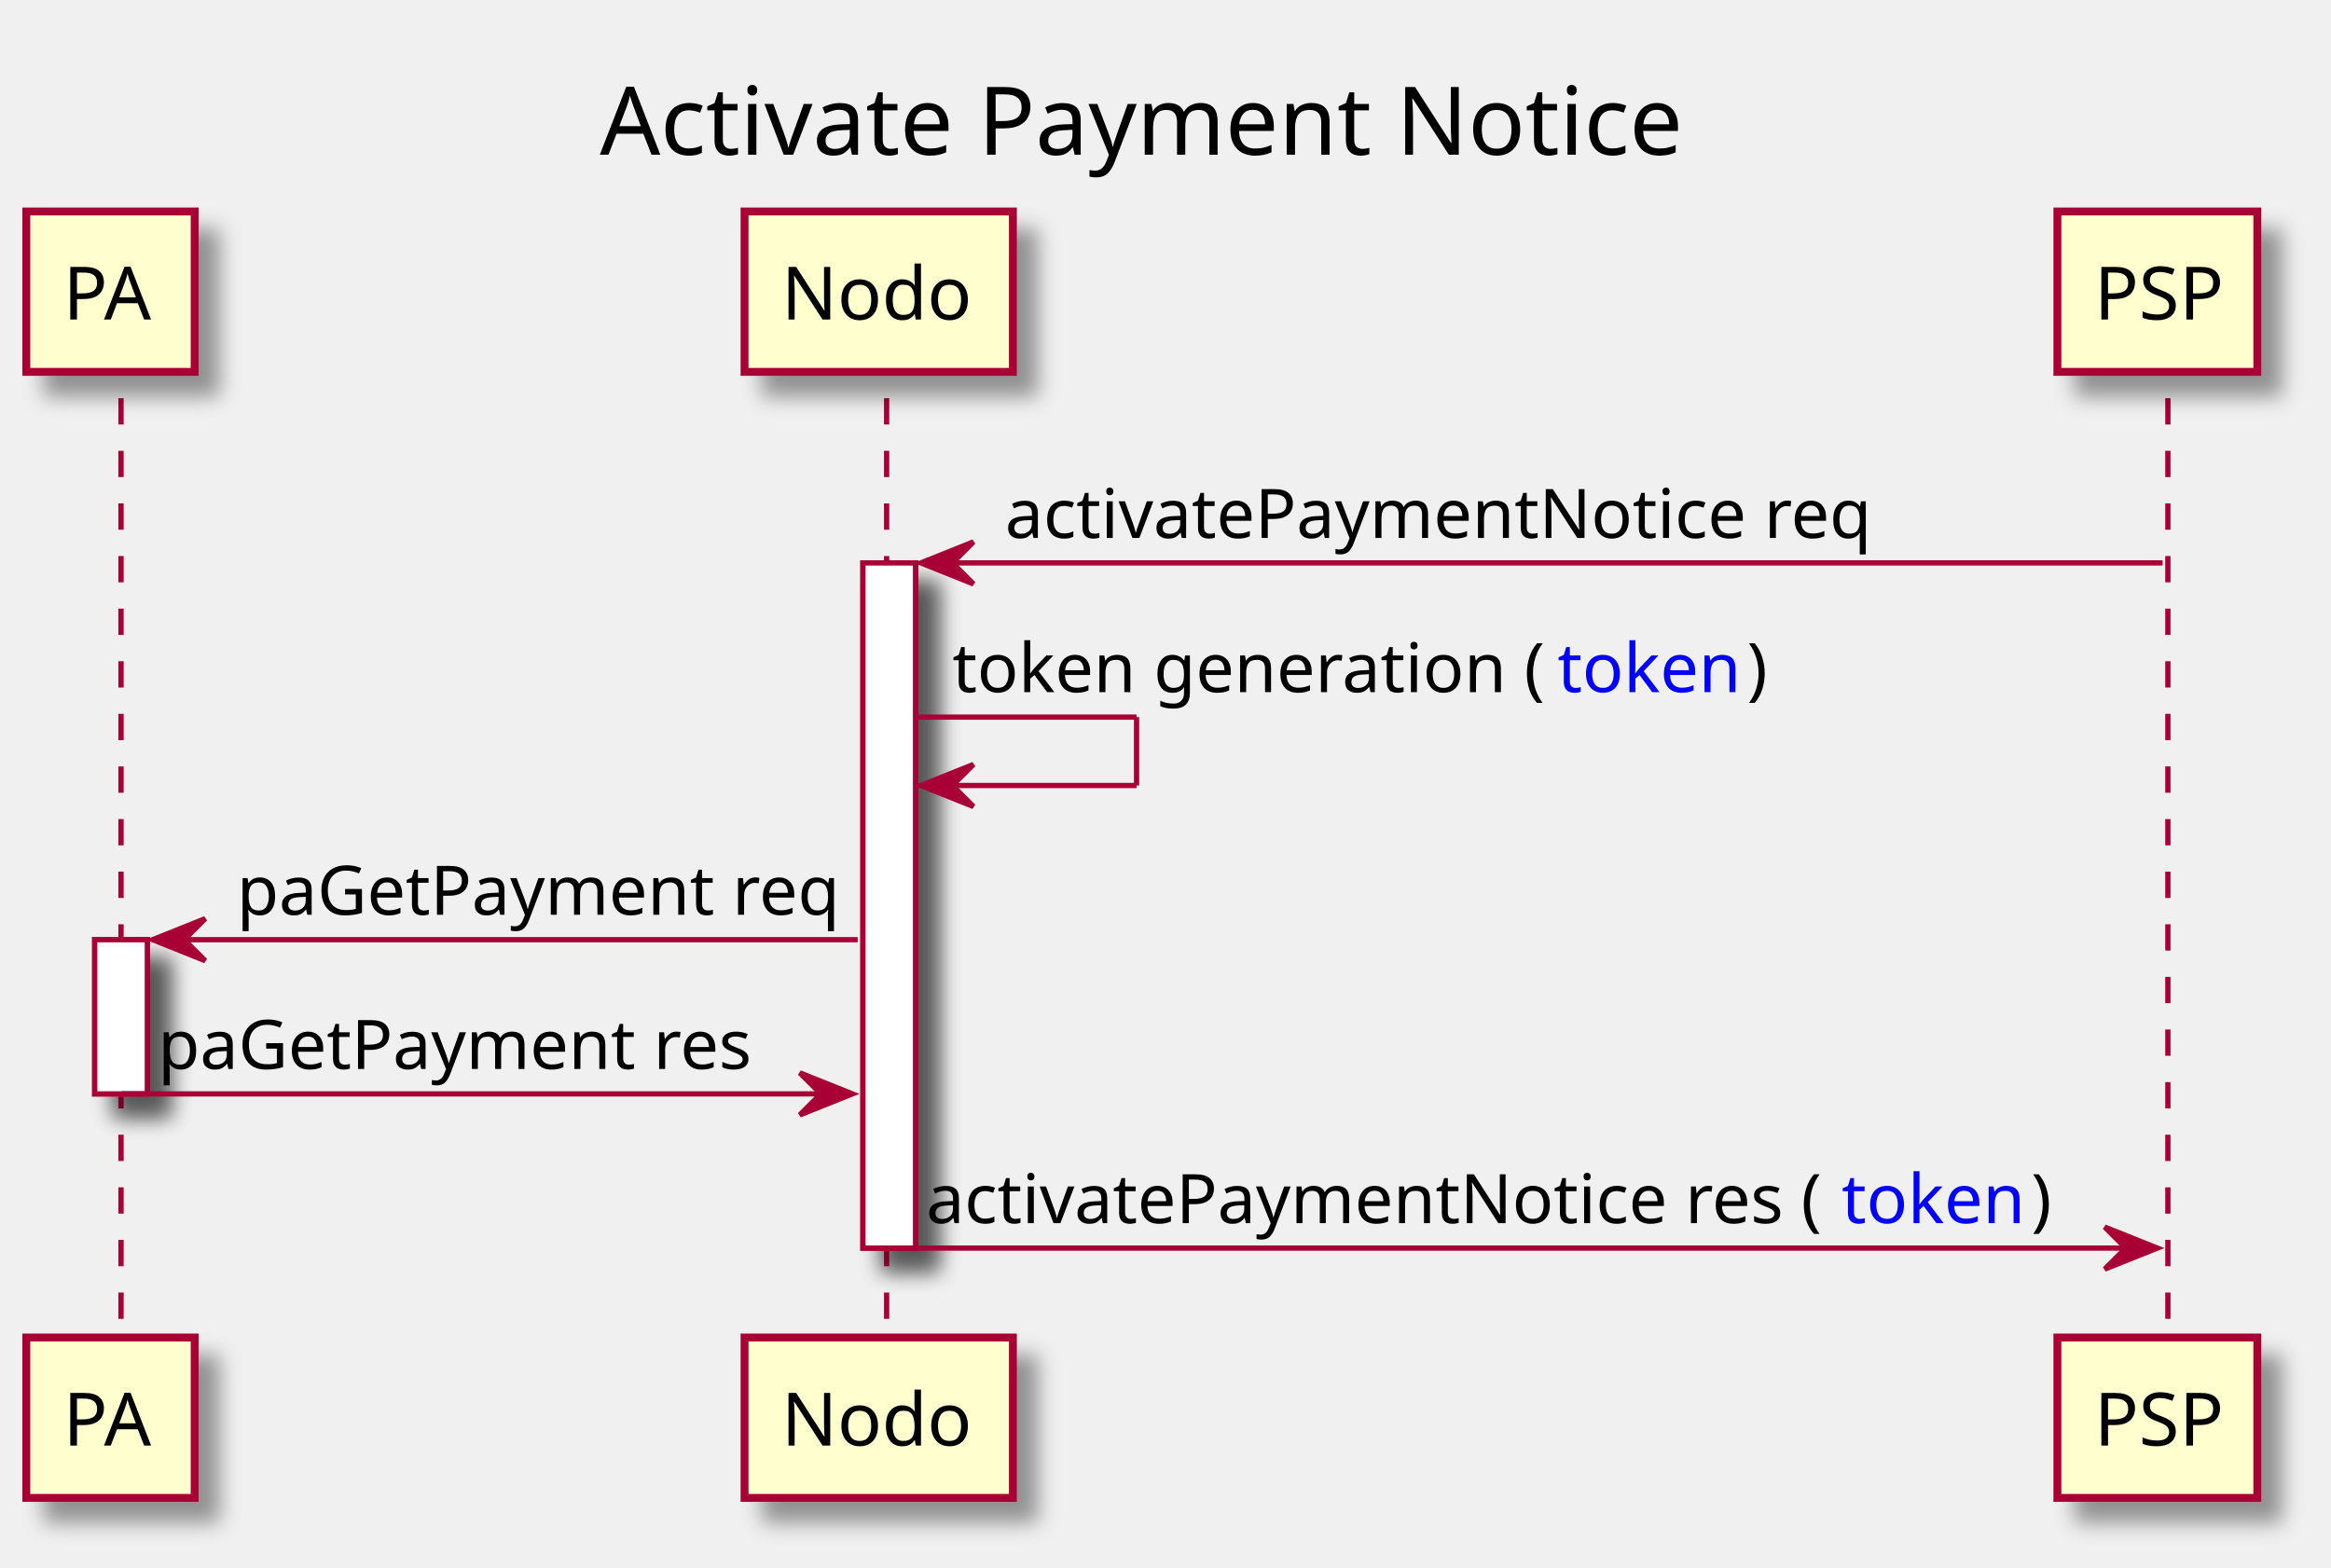
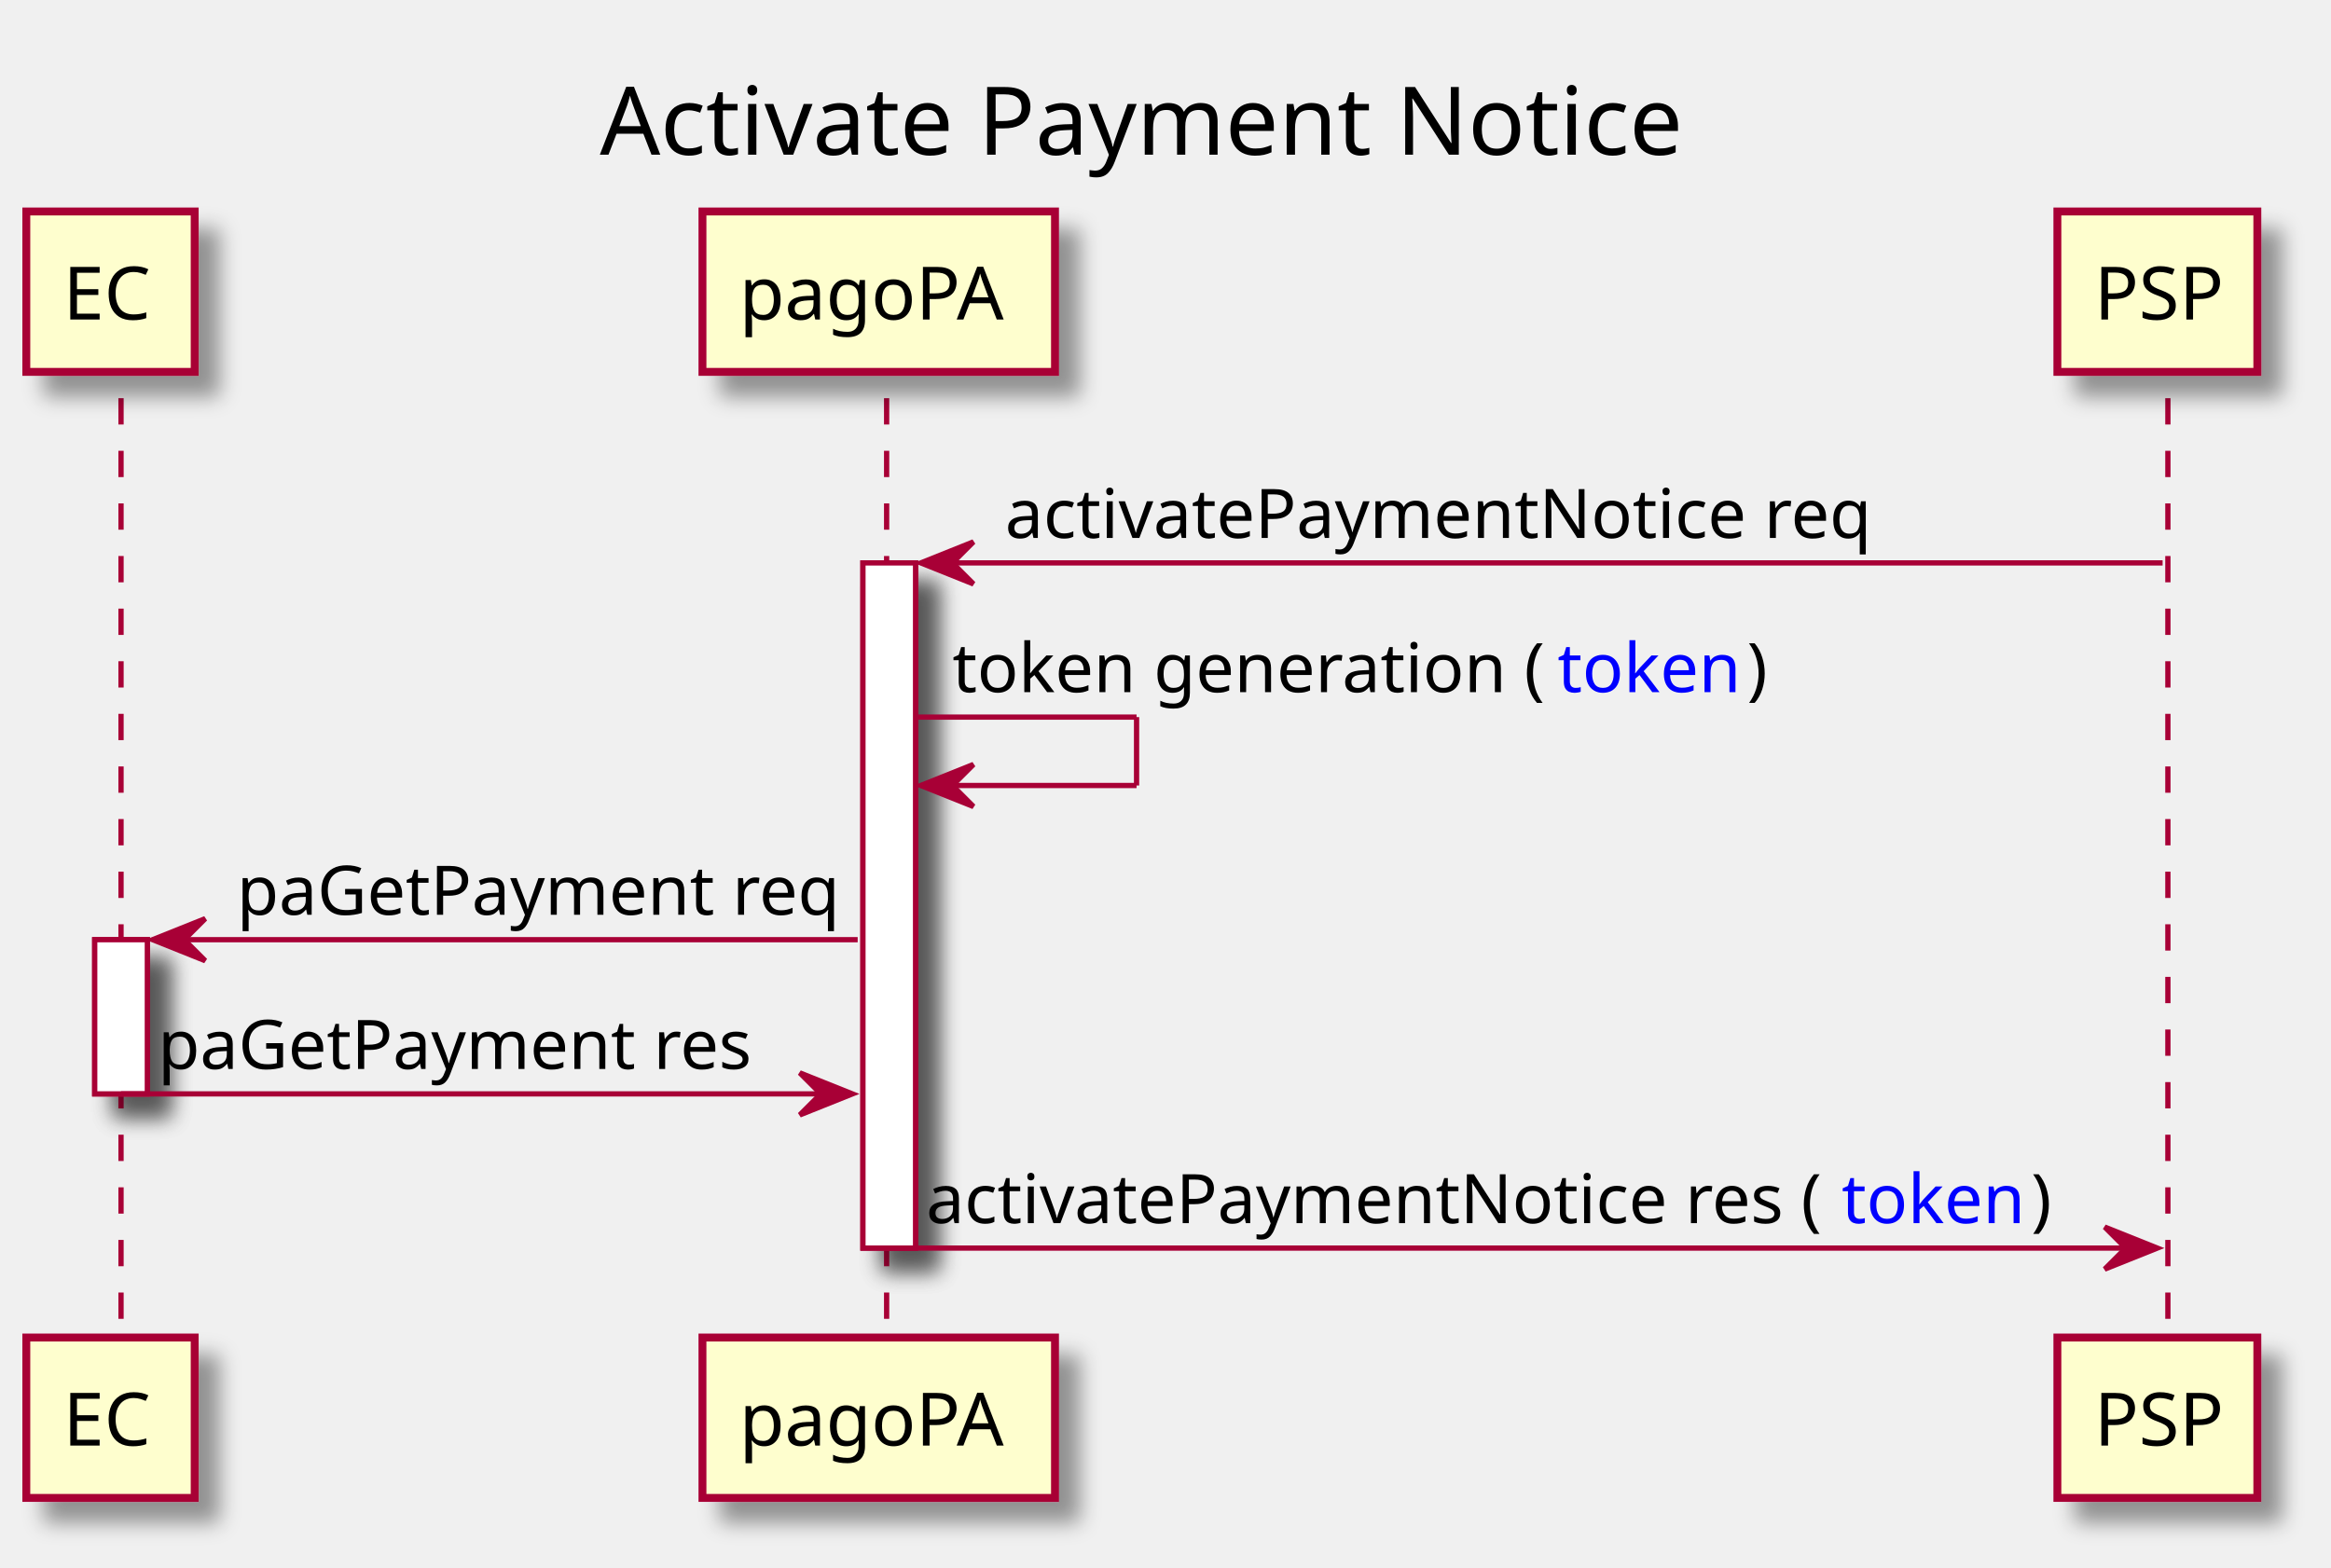
<svg xmlns="http://www.w3.org/2000/svg" contentScriptType="application/ecmascript" contentStyleType="text/css" height="298px" preserveAspectRatio="none" style="width:443px;height:298px;" version="1.1" viewBox="0 0 443 298" width="443px" zoomAndPan="magnify">
  <defs>
-     <filter height="300%" id="fy1w3isv3did2" width="300%" x="-1" y="-1">
+     <filter height="300%" id="f1vbm8y8nh27k7" width="300%" x="-1" y="-1">
      <feGaussianBlur result="blurOut" stdDeviation="2.0" />
      <feColorMatrix in="blurOut" result="blurOut2" type="matrix" values="0 0 0 0 0 0 0 0 0 0 0 0 0 0 0 0 0 0 .4 0" />
      <feOffset dx="4.0" dy="4.0" in="blurOut2" result="blurOut3" />
      <feBlend in="SourceGraphic" in2="blurOut3" mode="normal" />
    </filter>
  </defs>
  <g>
    <text fill="#000000" font-family="sans-serif" font-size="18" lengthAdjust="spacingAndGlyphs" textLength="210" x="114" y="29.402">Activate Payment Notice</text>
-     <rect fill="#FFFFFF" filter="url(#fy1w3isv3did2)" height="29.311" style="stroke:#A80036;stroke-width:1.0;" width="10" x="18" y="178.619" />
-     <rect fill="#FFFFFF" filter="url(#fy1w3isv3did2)" height="130.242" style="stroke:#A80036;stroke-width:1.0;" width="10" x="164" y="106.998" />
+     <rect fill="#FFFFFF" filter="url(#f1vbm8y8nh27k7)" height="29.311" style="stroke:#A80036;stroke-width:1.0;" width="10" x="18" y="178.619" />
+     <rect fill="#FFFFFF" filter="url(#f1vbm8y8nh27k7)" height="130.242" style="stroke:#A80036;stroke-width:1.0;" width="10" x="164" y="106.998" />
    <line style="stroke:#A80036;stroke-width:1.0;stroke-dasharray:5.0,5.0;" x1="23" x2="23" y1="75.688" y2="255.24" />
    <line style="stroke:#A80036;stroke-width:1.0;stroke-dasharray:5.0,5.0;" x1="168.5" x2="168.5" y1="75.688" y2="255.24" />
    <line style="stroke:#A80036;stroke-width:1.0;stroke-dasharray:5.0,5.0;" x1="412" x2="412" y1="75.688" y2="255.24" />
-     <rect fill="#FEFECE" filter="url(#fy1w3isv3did2)" height="30.488" style="stroke:#A80036;stroke-width:1.5;" width="32" x="5" y="40.199" />
-     <text fill="#000000" font-family="sans-serif" font-size="14" lengthAdjust="spacingAndGlyphs" textLength="18" x="12" y="60.734">PA</text>
-     <rect fill="#FEFECE" filter="url(#fy1w3isv3did2)" height="30.488" style="stroke:#A80036;stroke-width:1.5;" width="32" x="5" y="254.24" />
-     <text fill="#000000" font-family="sans-serif" font-size="14" lengthAdjust="spacingAndGlyphs" textLength="18" x="12" y="274.775">PA</text>
-     <rect fill="#FEFECE" filter="url(#fy1w3isv3did2)" height="30.488" style="stroke:#A80036;stroke-width:1.5;" width="51" x="141.5" y="40.199" />
-     <text fill="#000000" font-family="sans-serif" font-size="14" lengthAdjust="spacingAndGlyphs" textLength="37" x="148.5" y="60.734">Nodo</text>
-     <rect fill="#FEFECE" filter="url(#fy1w3isv3did2)" height="30.488" style="stroke:#A80036;stroke-width:1.5;" width="51" x="141.5" y="254.24" />
-     <text fill="#000000" font-family="sans-serif" font-size="14" lengthAdjust="spacingAndGlyphs" textLength="37" x="148.5" y="274.775">Nodo</text>
-     <rect fill="#FEFECE" filter="url(#fy1w3isv3did2)" height="30.488" style="stroke:#A80036;stroke-width:1.5;" width="38" x="391" y="40.199" />
+     <rect fill="#FEFECE" filter="url(#f1vbm8y8nh27k7)" height="30.488" style="stroke:#A80036;stroke-width:1.5;" width="32" x="5" y="40.199" />
+     <text fill="#000000" font-family="sans-serif" font-size="14" lengthAdjust="spacingAndGlyphs" textLength="18" x="12" y="60.734">EC</text>
+     <rect fill="#FEFECE" filter="url(#f1vbm8y8nh27k7)" height="30.488" style="stroke:#A80036;stroke-width:1.5;" width="32" x="5" y="254.24" />
+     <text fill="#000000" font-family="sans-serif" font-size="14" lengthAdjust="spacingAndGlyphs" textLength="18" x="12" y="274.775">EC</text>
+     <rect fill="#FEFECE" filter="url(#f1vbm8y8nh27k7)" height="30.488" style="stroke:#A80036;stroke-width:1.5;" width="67" x="133.5" y="40.199" />
+     <text fill="#000000" font-family="sans-serif" font-size="14" lengthAdjust="spacingAndGlyphs" textLength="53" x="140.5" y="60.734">pagoPA</text>
+     <rect fill="#FEFECE" filter="url(#f1vbm8y8nh27k7)" height="30.488" style="stroke:#A80036;stroke-width:1.5;" width="67" x="133.5" y="254.24" />
+     <text fill="#000000" font-family="sans-serif" font-size="14" lengthAdjust="spacingAndGlyphs" textLength="53" x="140.5" y="274.775">pagoPA</text>
+     <rect fill="#FEFECE" filter="url(#f1vbm8y8nh27k7)" height="30.488" style="stroke:#A80036;stroke-width:1.5;" width="38" x="391" y="40.199" />
    <text fill="#000000" font-family="sans-serif" font-size="14" lengthAdjust="spacingAndGlyphs" textLength="24" x="398" y="60.734">PSP</text>
-     <rect fill="#FEFECE" filter="url(#fy1w3isv3did2)" height="30.488" style="stroke:#A80036;stroke-width:1.5;" width="38" x="391" y="254.24" />
+     <rect fill="#FEFECE" filter="url(#f1vbm8y8nh27k7)" height="30.488" style="stroke:#A80036;stroke-width:1.5;" width="38" x="391" y="254.24" />
    <text fill="#000000" font-family="sans-serif" font-size="14" lengthAdjust="spacingAndGlyphs" textLength="24" x="398" y="274.775">PSP</text>
-     <rect fill="#FFFFFF" filter="url(#fy1w3isv3did2)" height="29.311" style="stroke:#A80036;stroke-width:1.0;" width="10" x="18" y="178.619" />
-     <rect fill="#FFFFFF" filter="url(#fy1w3isv3did2)" height="130.242" style="stroke:#A80036;stroke-width:1.0;" width="10" x="164" y="106.998" />
+     <rect fill="#FFFFFF" filter="url(#f1vbm8y8nh27k7)" height="29.311" style="stroke:#A80036;stroke-width:1.0;" width="10" x="18" y="178.619" />
+     <rect fill="#FFFFFF" filter="url(#f1vbm8y8nh27k7)" height="130.242" style="stroke:#A80036;stroke-width:1.0;" width="10" x="164" y="106.998" />
    <polygon fill="#A80036" points="185,102.998,175,106.998,185,110.998,181,106.998" style="stroke:#A80036;stroke-width:1.0;" />
    <line style="stroke:#A80036;stroke-width:1.0;" x1="179" x2="411" y1="106.998" y2="106.998" />
    <text fill="#000000" font-family="sans-serif" font-size="13" lengthAdjust="spacingAndGlyphs" textLength="167" x="191" y="102.256">activatePaymentNotice req</text>
    <line style="stroke:#A80036;stroke-width:1.0;" x1="174" x2="216" y1="136.309" y2="136.309" />
    <line style="stroke:#A80036;stroke-width:1.0;" x1="216" x2="216" y1="136.309" y2="149.309" />
    <line style="stroke:#A80036;stroke-width:1.0;" x1="175" x2="216" y1="149.309" y2="149.309" />
    <polygon fill="#A80036" points="185,145.309,175,149.309,185,153.309,181,149.309" style="stroke:#A80036;stroke-width:1.0;" />
    <text fill="#000000" font-family="sans-serif" font-size="13" lengthAdjust="spacingAndGlyphs" textLength="115" x="181" y="131.566">token generation (</text>
    <text fill="#0000FF" font-family="sans-serif" font-size="13" lengthAdjust="spacingAndGlyphs" textLength="36" x="296" y="131.566">token</text>
    <text fill="#000000" font-family="sans-serif" font-size="13" lengthAdjust="spacingAndGlyphs" textLength="4" x="332" y="131.566">)</text>
    <polygon fill="#A80036" points="39,174.619,29,178.619,39,182.619,35,178.619" style="stroke:#A80036;stroke-width:1.0;" />
    <line style="stroke:#A80036;stroke-width:1.0;" x1="33" x2="163" y1="178.619" y2="178.619" />
    <text fill="#000000" font-family="sans-serif" font-size="13" lengthAdjust="spacingAndGlyphs" textLength="113" x="45" y="173.877">paGetPayment req</text>
    <polygon fill="#A80036" points="152,203.93,162,207.93,152,211.93,156,207.93" style="stroke:#A80036;stroke-width:1.0;" />
    <line style="stroke:#A80036;stroke-width:1.0;" x1="23" x2="158" y1="207.93" y2="207.93" />
    <text fill="#000000" font-family="sans-serif" font-size="13" lengthAdjust="spacingAndGlyphs" textLength="112" x="30" y="203.188">paGetPayment res</text>
    <polygon fill="#A80036" points="400,233.24,410,237.24,400,241.24,404,237.24" style="stroke:#A80036;stroke-width:1.0;" />
    <line style="stroke:#A80036;stroke-width:1.0;" x1="169" x2="406" y1="237.24" y2="237.24" />
    <text fill="#000000" font-family="sans-serif" font-size="13" lengthAdjust="spacingAndGlyphs" textLength="174" x="176" y="232.498">activatePaymentNotice res (</text>
    <text fill="#0000FF" font-family="sans-serif" font-size="13" lengthAdjust="spacingAndGlyphs" textLength="36" x="350" y="232.498">token</text>
    <text fill="#000000" font-family="sans-serif" font-size="13" lengthAdjust="spacingAndGlyphs" textLength="4" x="386" y="232.498">)</text>
  </g>
</svg>
